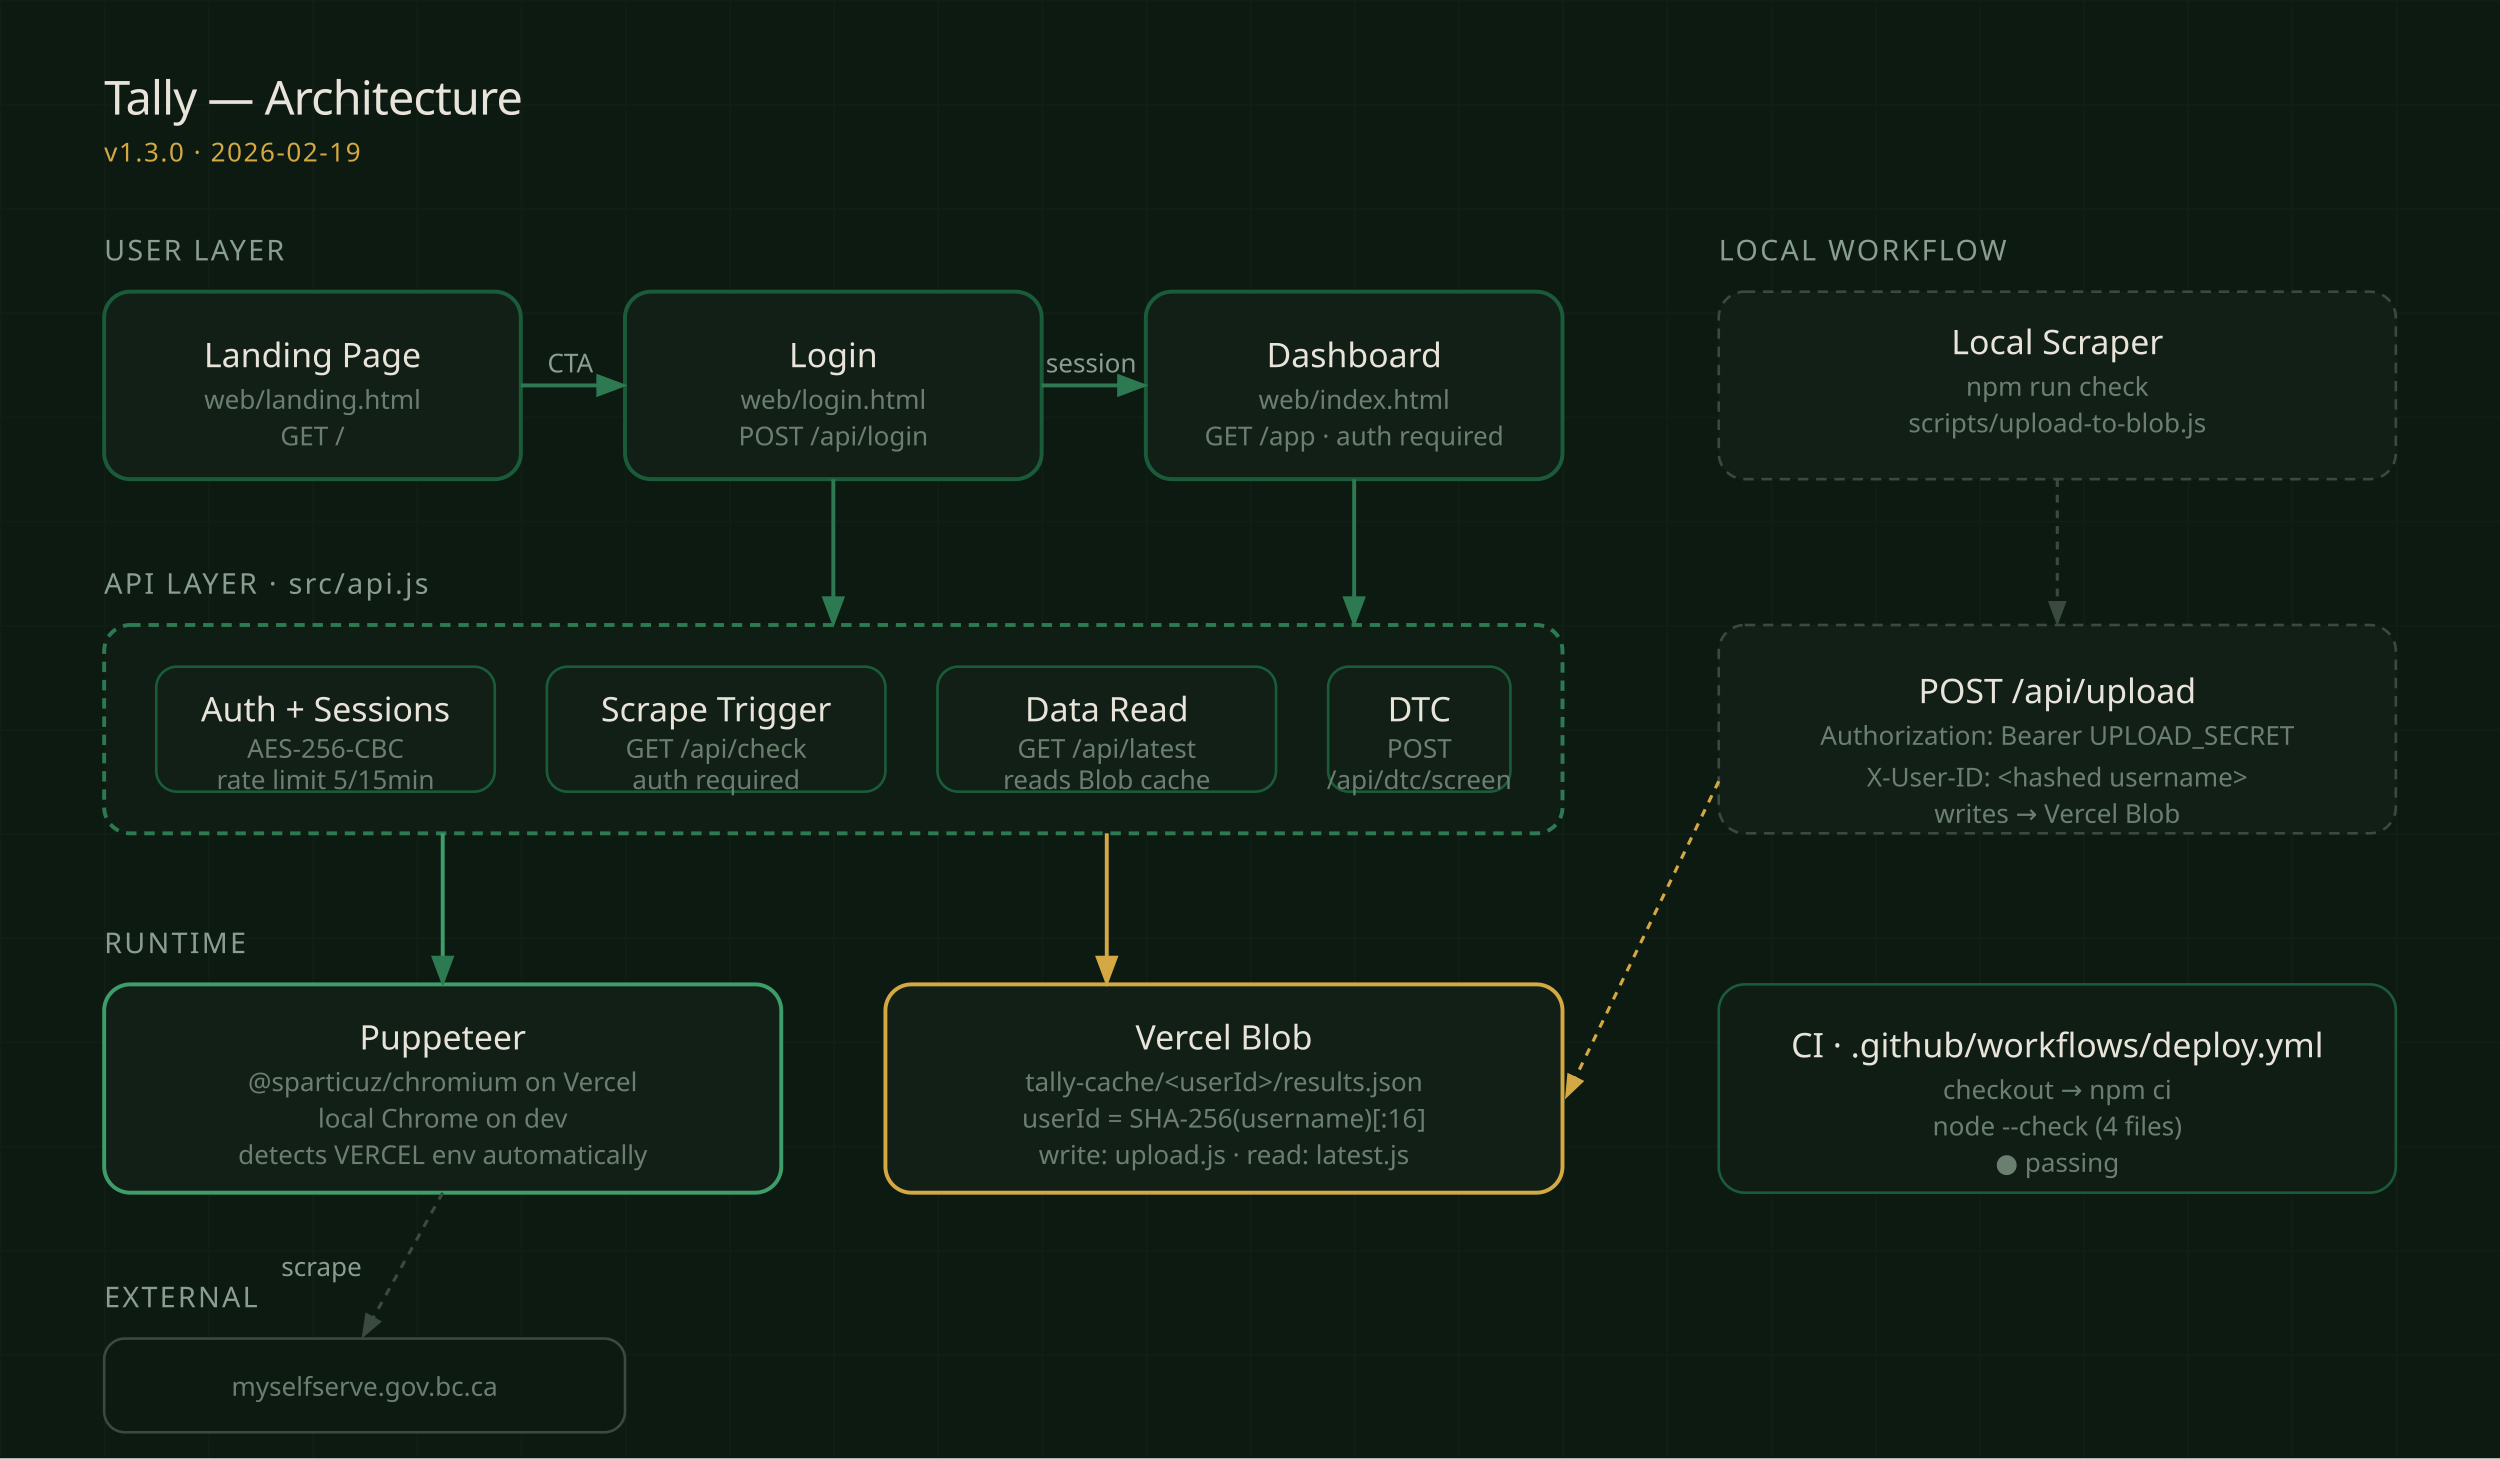
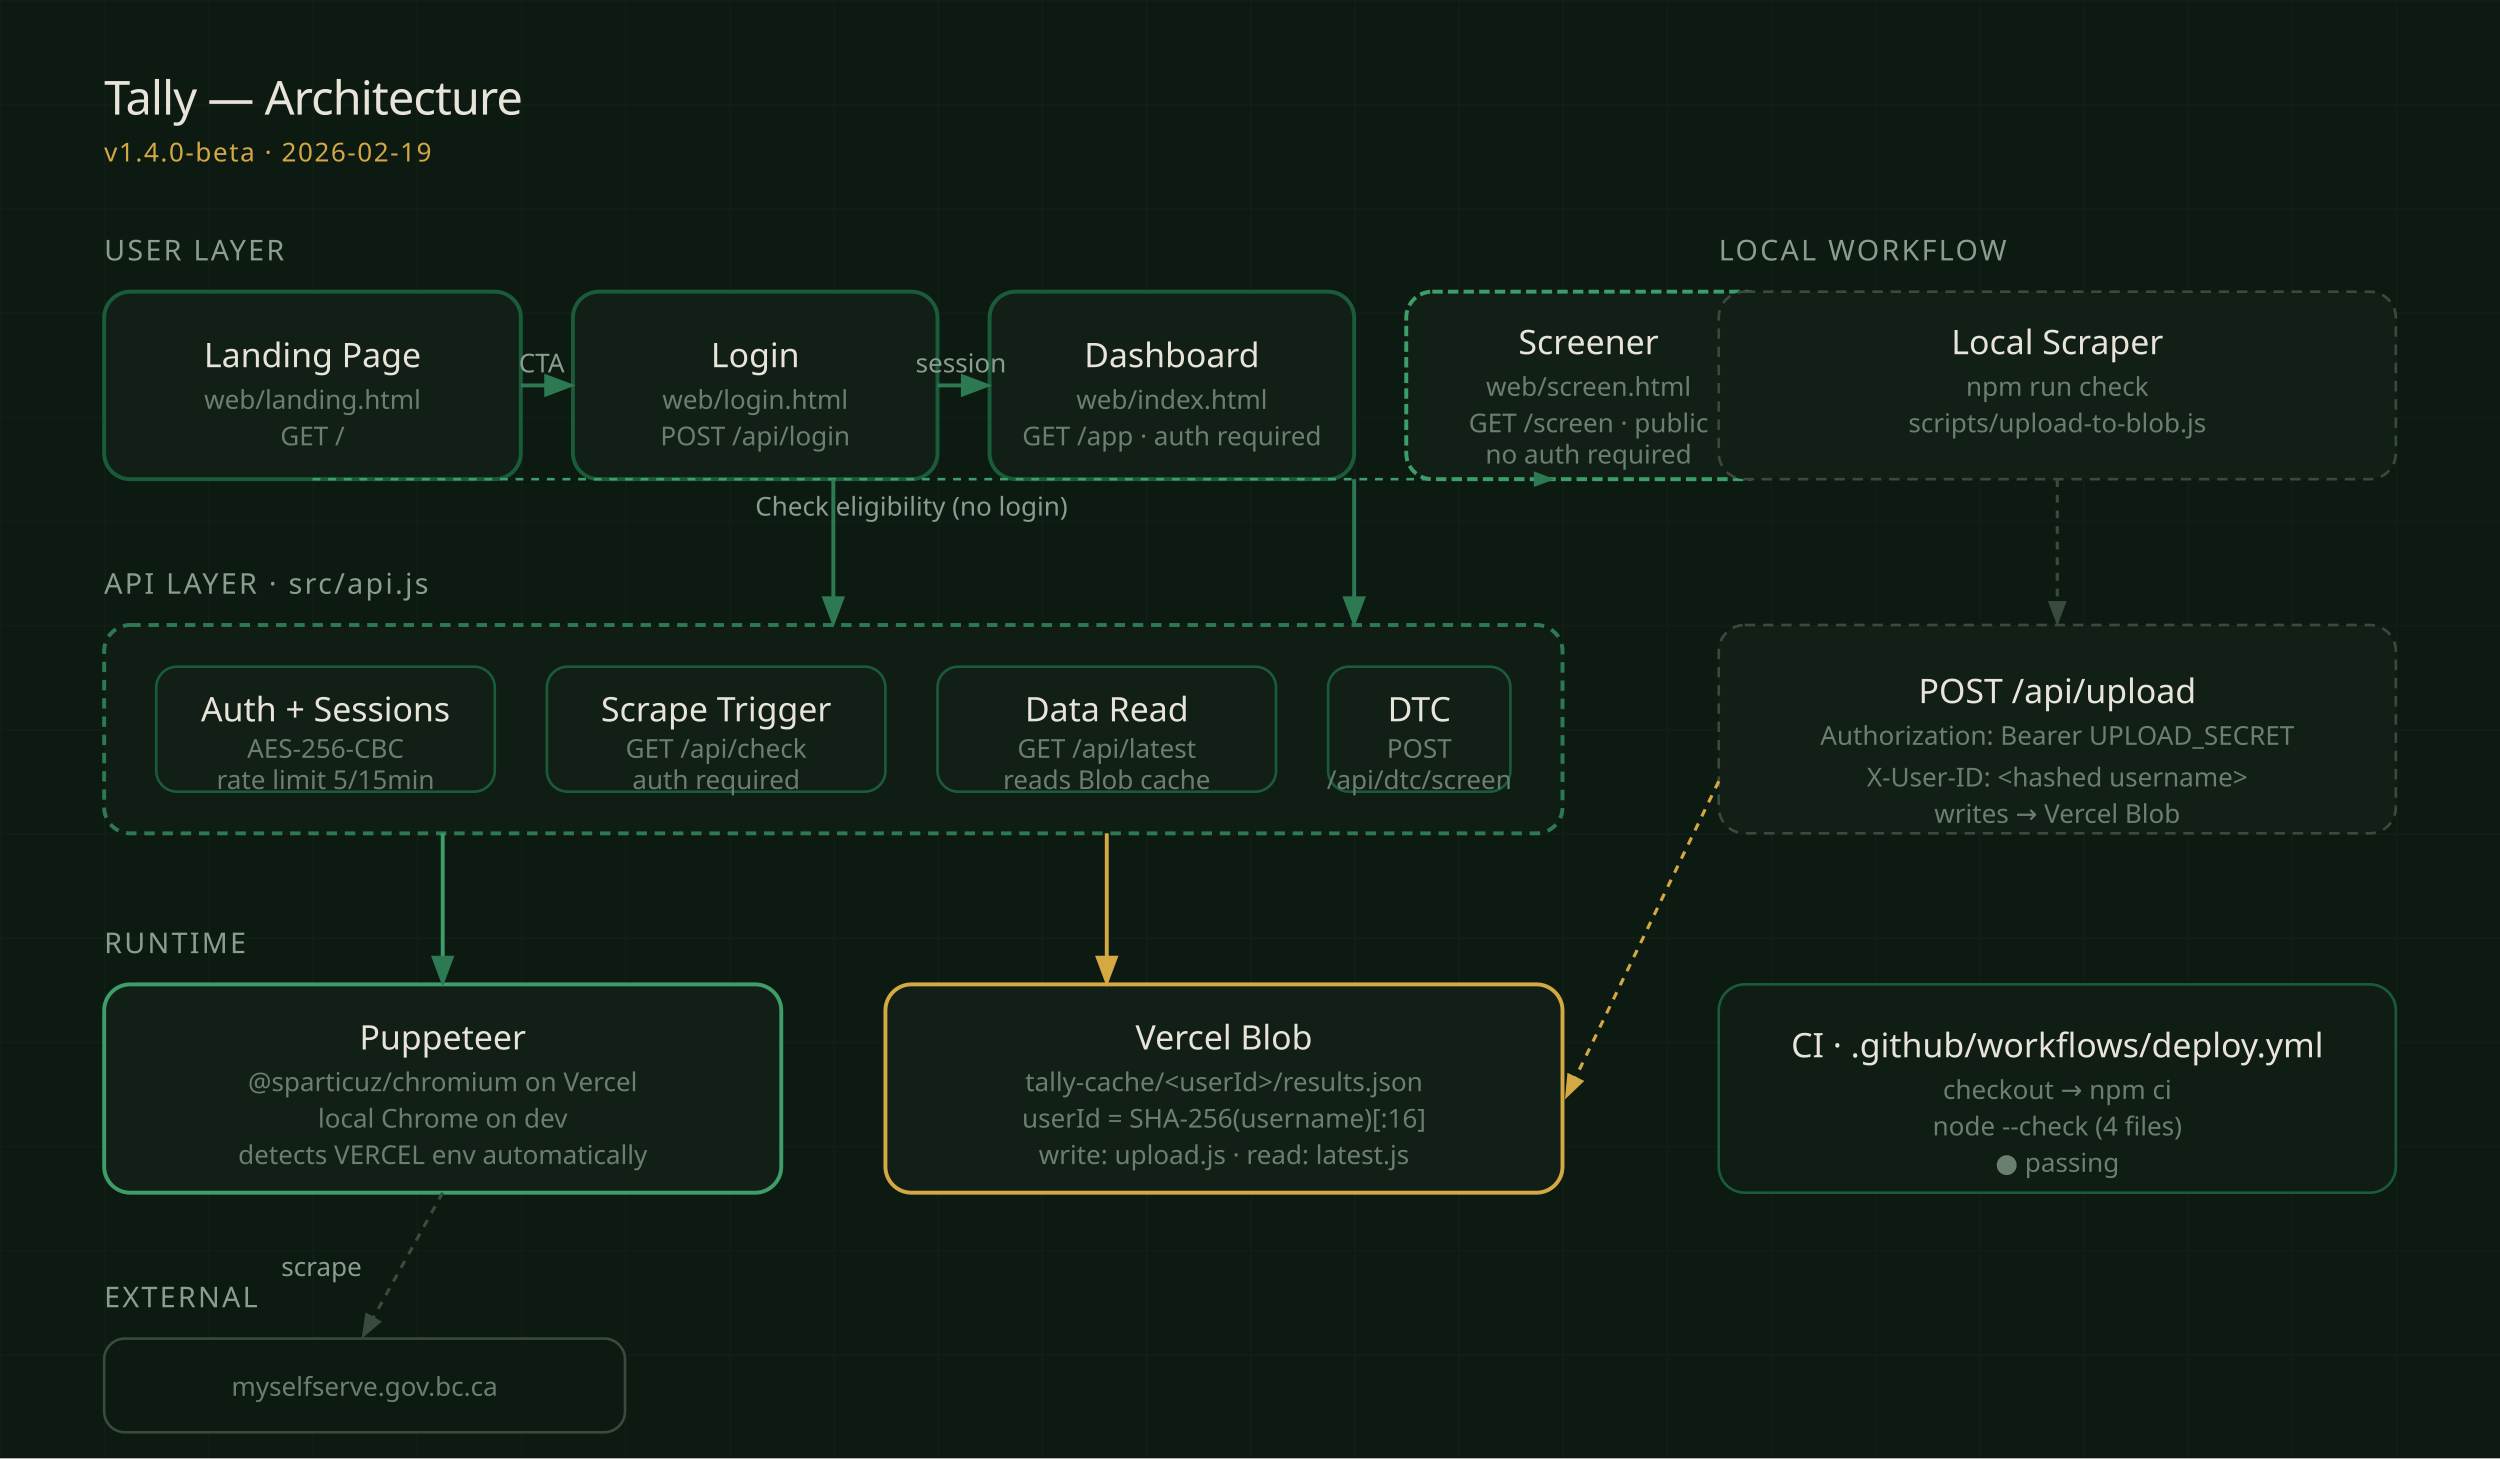
<svg xmlns="http://www.w3.org/2000/svg" viewBox="0 0 960 560" width="960" height="560">
  <defs>
    <style>
      text { font-family: 'DM Sans', 'Segoe UI', sans-serif; }
      .label { font-size: 11px; fill: #8a9e90; letter-spacing: 0.08em; }
      .title { font-size: 13px; fill: #e8e4da; font-weight: 500; }
      .sub { font-size: 10px; fill: #6b7f70; }
      .arrow-label { font-size: 10px; fill: #8a9e90; }
      .version { font-size: 10px; fill: #d4a843; letter-spacing: 0.06em; }
    </style>
    <marker id="arrow" markerWidth="8" markerHeight="8" refX="6" refY="3" orient="auto">
      <path d="M0,0 L0,6 L8,3 z" fill="#2d7a52" />
    </marker>
    <marker id="arrow-muted" markerWidth="8" markerHeight="8" refX="6" refY="3" orient="auto">
      <path d="M0,0 L0,6 L8,3 z" fill="#3a4a3e" />
    </marker>
    <marker id="arrow-amber" markerWidth="8" markerHeight="8" refX="6" refY="3" orient="auto">
      <path d="M0,0 L0,6 L8,3 z" fill="#d4a843" />
    </marker>
  </defs>
  <rect width="960" height="560" fill="#0c1a12" />
  <pattern id="grid" width="40" height="40" patternUnits="userSpaceOnUse">
    <path d="M 40 0 L 0 0 0 40" fill="none" stroke="rgba(255,255,255,0.02)" stroke-width="1" />
  </pattern>
  <rect width="960" height="560" fill="url(#grid)" />
  <text x="40" y="44" font-family="'DM Sans','Segoe UI',sans-serif" font-size="18" fill="#e8e4da" font-weight="400" letter-spacing="-0.02em">Tally — Architecture</text>
-   <text x="40" y="62" class="version">v1.3.0 · 2026-02-19</text>
+   <text x="40" y="62" class="version">v1.4.0-beta · 2026-02-19</text>
  <text x="40" y="100" class="label">USER LAYER</text>
  <rect x="40" y="112" width="160" height="72" rx="10" fill="#111f16" stroke="#1a5c3a" stroke-width="1.5" />
  <text x="120" y="141" text-anchor="middle" class="title">Landing Page</text>
  <text x="120" y="157" text-anchor="middle" class="sub">web/landing.html</text>
  <text x="120" y="171" text-anchor="middle" class="sub">GET /</text>
-   <rect x="240" y="112" width="160" height="72" rx="10" fill="#111f16" stroke="#1a5c3a" stroke-width="1.5" />
-   <text x="320" y="141" text-anchor="middle" class="title">Login</text>
-   <text x="320" y="157" text-anchor="middle" class="sub">web/login.html</text>
-   <text x="320" y="171" text-anchor="middle" class="sub">POST /api/login</text>
-   <rect x="440" y="112" width="160" height="72" rx="10" fill="#111f16" stroke="#1a5c3a" stroke-width="1.5" />
-   <text x="520" y="141" text-anchor="middle" class="title">Dashboard</text>
-   <text x="520" y="157" text-anchor="middle" class="sub">web/index.html</text>
-   <text x="520" y="171" text-anchor="middle" class="sub">GET /app · auth required</text>
-   <line x1="200" y1="148" x2="238" y2="148" stroke="#2d7a52" stroke-width="1.5" marker-end="url(#arrow)" />
-   <text x="219" y="143" text-anchor="middle" class="arrow-label">CTA</text>
-   <line x1="400" y1="148" x2="438" y2="148" stroke="#2d7a52" stroke-width="1.5" marker-end="url(#arrow)" />
-   <text x="419" y="143" text-anchor="middle" class="arrow-label">session</text>
+   <rect x="220" y="112" width="140" height="72" rx="10" fill="#111f16" stroke="#1a5c3a" stroke-width="1.5" />
+   <text x="290" y="141" text-anchor="middle" class="title">Login</text>
+   <text x="290" y="157" text-anchor="middle" class="sub">web/login.html</text>
+   <text x="290" y="171" text-anchor="middle" class="sub">POST /api/login</text>
+   <rect x="380" y="112" width="140" height="72" rx="10" fill="#111f16" stroke="#1a5c3a" stroke-width="1.5" />
+   <text x="450" y="141" text-anchor="middle" class="title">Dashboard</text>
+   <text x="450" y="157" text-anchor="middle" class="sub">web/index.html</text>
+   <text x="450" y="171" text-anchor="middle" class="sub">GET /app · auth required</text>
+   <rect x="540" y="112" width="140" height="72" rx="10" fill="#111f16" stroke="#3d9e6a" stroke-width="1.5" stroke-dasharray="4,2" />
+   <text x="610" y="136" text-anchor="middle" class="title">Screener</text>
+   <text x="610" y="152" text-anchor="middle" class="sub">web/screen.html</text>
+   <text x="610" y="166" text-anchor="middle" class="sub">GET /screen · public</text>
+   <text x="610" y="178" text-anchor="middle" class="sub" fill="#3d9e6a">no auth required</text>
+   <line x1="200" y1="148" x2="218" y2="148" stroke="#2d7a52" stroke-width="1.5" marker-end="url(#arrow)" />
+   <text x="208" y="143" text-anchor="middle" class="arrow-label">CTA</text>
+   <line x1="360" y1="148" x2="378" y2="148" stroke="#2d7a52" stroke-width="1.5" marker-end="url(#arrow)" />
+   <text x="369" y="143" text-anchor="middle" class="arrow-label">session</text>
+   <line x1="120" y1="184" x2="595" y2="184" stroke="#3d9e6a" stroke-width="1" stroke-dasharray="3,3" marker-end="url(#arrow)" />
+   <text x="350" y="198" text-anchor="middle" class="arrow-label" fill="#3d9e6a">Check eligibility (no login)</text>
  <text x="40" y="228" class="label">API LAYER · src/api.js</text>
  <rect x="40" y="240" width="560" height="80" rx="10" fill="#0f1d14" stroke="#2d7a52" stroke-width="1.5" stroke-dasharray="4,3" />
  <rect x="60" y="256" width="130" height="48" rx="8" fill="#111f16" stroke="#1a5c3a" stroke-width="1" />
  <text x="125" y="277" text-anchor="middle" class="title" font-size="11">Auth + Sessions</text>
  <text x="125" y="291" text-anchor="middle" class="sub">AES-256-CBC</text>
  <text x="125" y="303" text-anchor="middle" class="sub">rate limit 5/15min</text>
  <rect x="210" y="256" width="130" height="48" rx="8" fill="#111f16" stroke="#1a5c3a" stroke-width="1" />
  <text x="275" y="277" text-anchor="middle" class="title" font-size="11">Scrape Trigger</text>
  <text x="275" y="291" text-anchor="middle" class="sub">GET /api/check</text>
  <text x="275" y="303" text-anchor="middle" class="sub">auth required</text>
  <rect x="360" y="256" width="130" height="48" rx="8" fill="#111f16" stroke="#1a5c3a" stroke-width="1" />
  <text x="425" y="277" text-anchor="middle" class="title" font-size="11">Data Read</text>
  <text x="425" y="291" text-anchor="middle" class="sub">GET /api/latest</text>
  <text x="425" y="303" text-anchor="middle" class="sub">reads Blob cache</text>
  <rect x="510" y="256" width="70" height="48" rx="8" fill="#111f16" stroke="#1a5c3a" stroke-width="1" />
  <text x="545" y="277" text-anchor="middle" class="title" font-size="11">DTC</text>
  <text x="545" y="291" text-anchor="middle" class="sub">POST</text>
  <text x="545" y="303" text-anchor="middle" class="sub">/api/dtc/screen</text>
  <line x1="320" y1="184" x2="320" y2="238" stroke="#2d7a52" stroke-width="1.5" marker-end="url(#arrow)" />
  <line x1="520" y1="184" x2="520" y2="238" stroke="#2d7a52" stroke-width="1.5" marker-end="url(#arrow)" />
  <text x="40" y="366" class="label">RUNTIME</text>
  <rect x="40" y="378" width="260" height="80" rx="10" fill="#111f16" stroke="#3d9e6a" stroke-width="1.5" />
  <text x="170" y="403" text-anchor="middle" class="title">Puppeteer</text>
  <text x="170" y="419" text-anchor="middle" class="sub">@sparticuz/chromium on Vercel</text>
  <text x="170" y="433" text-anchor="middle" class="sub">local Chrome on dev</text>
  <text x="170" y="447" text-anchor="middle" class="sub">detects VERCEL env automatically</text>
  <rect x="340" y="378" width="260" height="80" rx="10" fill="#111f16" stroke="#d4a843" stroke-width="1.5" />
  <text x="470" y="403" text-anchor="middle" class="title">Vercel Blob</text>
  <text x="470" y="419" text-anchor="middle" class="sub">tally-cache/&lt;userId&gt;/results.json</text>
  <text x="470" y="433" text-anchor="middle" class="sub">userId = SHA-256(username)[:16]</text>
  <text x="470" y="447" text-anchor="middle" class="sub">write: upload.js · read: latest.js</text>
  <line x1="170" y1="320" x2="170" y2="376" stroke="#3d9e6a" stroke-width="1.5" marker-end="url(#arrow)" />
  <line x1="425" y1="320" x2="425" y2="376" stroke="#d4a843" stroke-width="1.5" marker-end="url(#arrow-amber)" />
  <text x="40" y="502" class="label">EXTERNAL</text>
  <rect x="40" y="514" width="200" height="36" rx="8" fill="#0c1a12" stroke="#3a4a3e" stroke-width="1" />
  <text x="140" y="536" text-anchor="middle" class="sub" font-size="11" fill="#6b7f70">myselfserve.gov.bc.ca</text>
  <line x1="170" y1="458" x2="140" y2="512" stroke="#3a4a3e" stroke-width="1.2" stroke-dasharray="3,3" marker-end="url(#arrow-muted)" />
  <text x="108" y="490" class="arrow-label">scrape</text>
  <text x="660" y="100" class="label">LOCAL WORKFLOW</text>
  <rect x="660" y="112" width="260" height="72" rx="10" fill="#111f16" stroke="#3a4a3e" stroke-width="1" stroke-dasharray="4,3" />
  <text x="790" y="136" text-anchor="middle" class="title" font-size="12">Local Scraper</text>
  <text x="790" y="152" text-anchor="middle" class="sub">npm run check</text>
  <text x="790" y="166" text-anchor="middle" class="sub">scripts/upload-to-blob.js</text>
  <rect x="660" y="240" width="260" height="80" rx="10" fill="#111f16" stroke="#3a4a3e" stroke-width="1" stroke-dasharray="4,3" />
  <text x="790" y="270" text-anchor="middle" class="title" font-size="12">POST /api/upload</text>
  <text x="790" y="286" text-anchor="middle" class="sub">Authorization: Bearer UPLOAD_SECRET</text>
  <text x="790" y="302" text-anchor="middle" class="sub">X-User-ID: &lt;hashed username&gt;</text>
  <text x="790" y="316" text-anchor="middle" class="sub">writes → Vercel Blob</text>
  <line x1="790" y1="184" x2="790" y2="238" stroke="#3a4a3e" stroke-width="1.2" stroke-dasharray="3,3" marker-end="url(#arrow-muted)" />
  <line x1="660" y1="300" x2="602" y2="420" stroke="#d4a843" stroke-width="1.2" stroke-dasharray="3,3" marker-end="url(#arrow-amber)" />
  <rect x="660" y="378" width="260" height="80" rx="10" fill="#0f1d14" stroke="#1a5c3a" stroke-width="1" />
  <text x="790" y="406" text-anchor="middle" class="title" font-size="12">CI · .github/workflows/deploy.yml</text>
  <text x="790" y="422" text-anchor="middle" class="sub">checkout → npm ci</text>
  <text x="790" y="436" text-anchor="middle" class="sub">node --check (4 files)</text>
  <text x="790" y="450" text-anchor="middle" class="sub" fill="#3d9e6a">● passing</text>
</svg>
